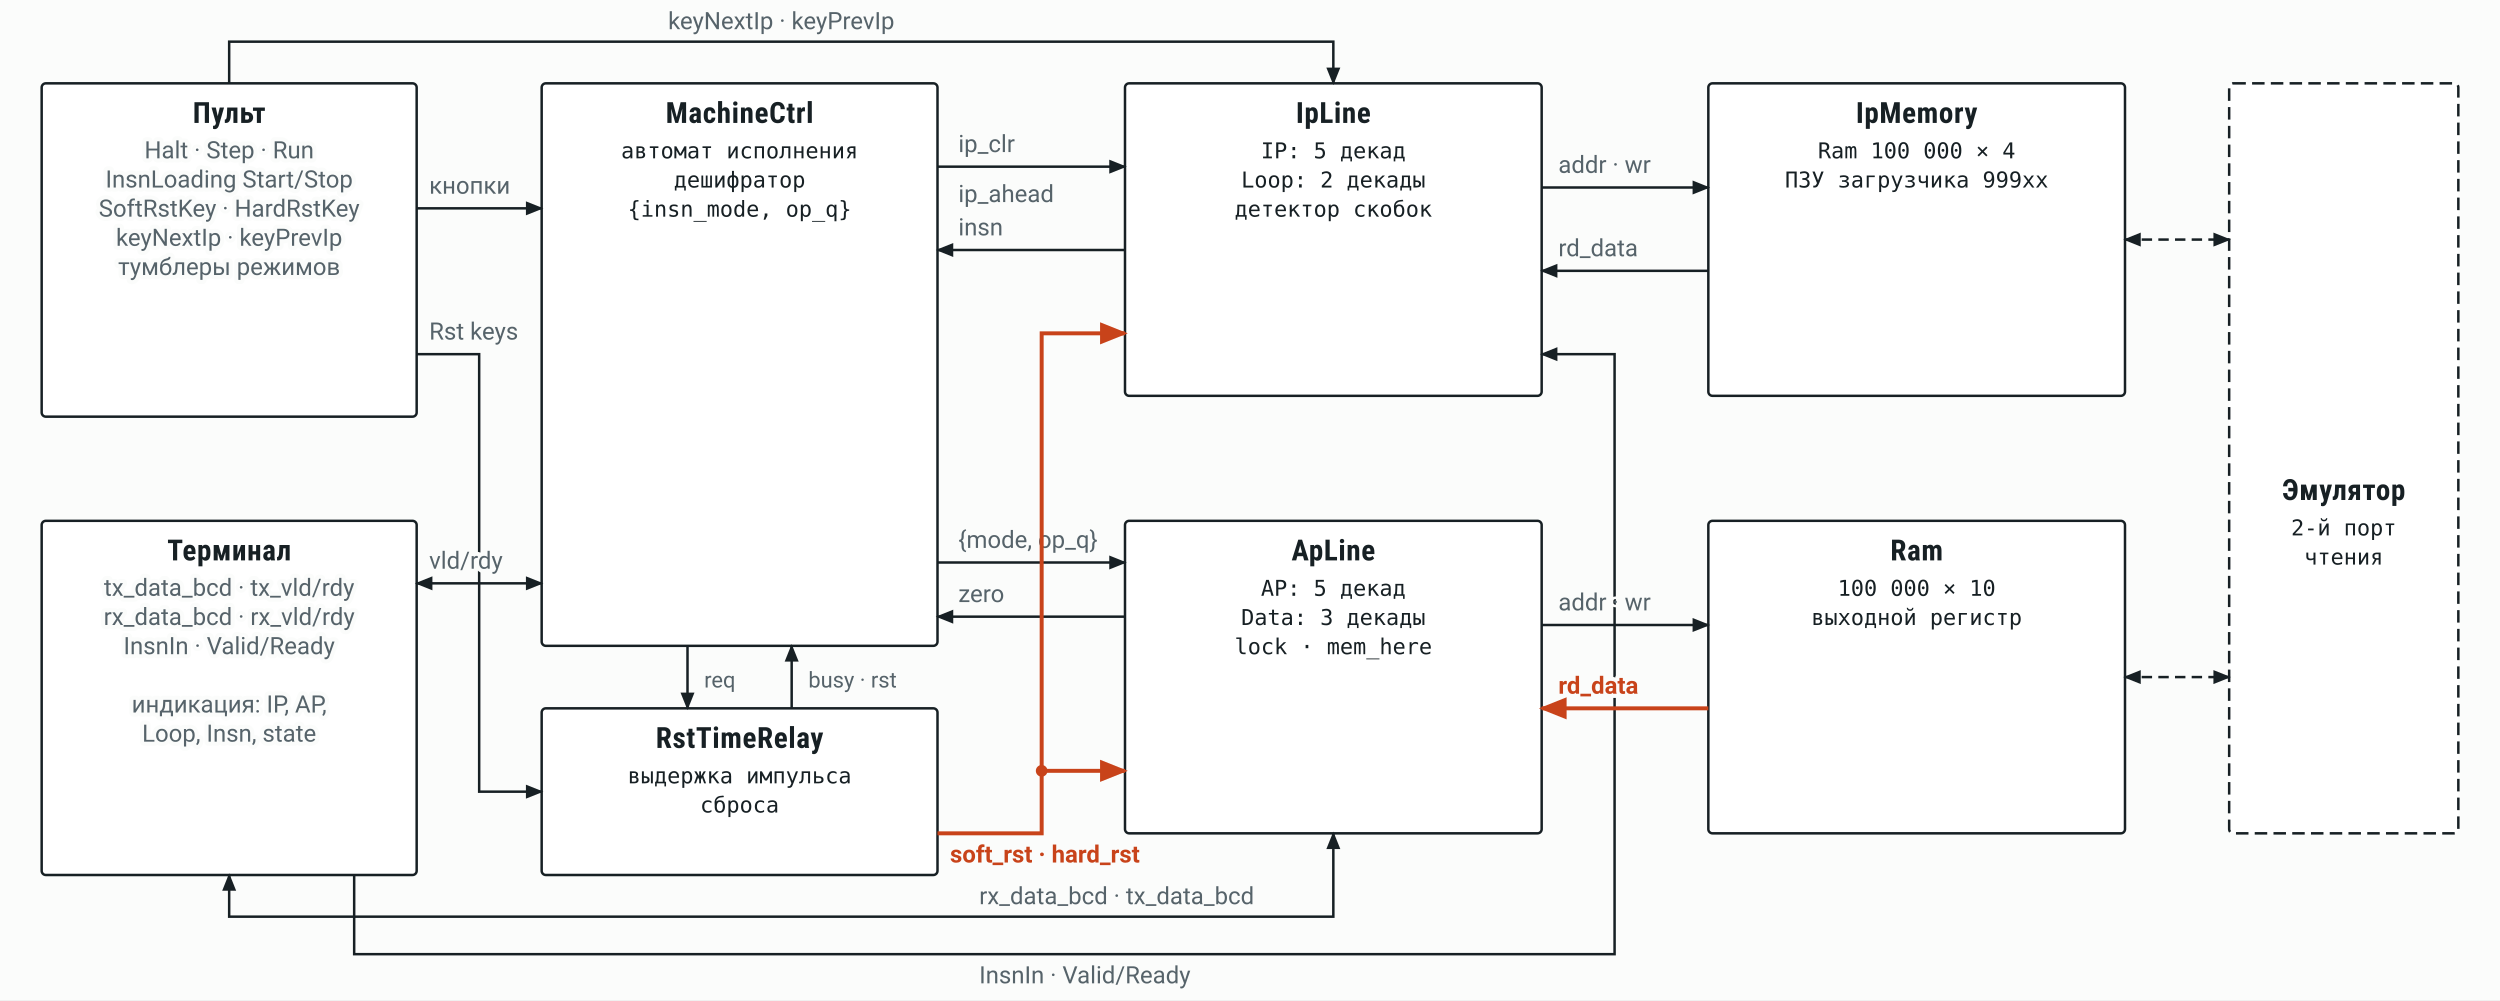
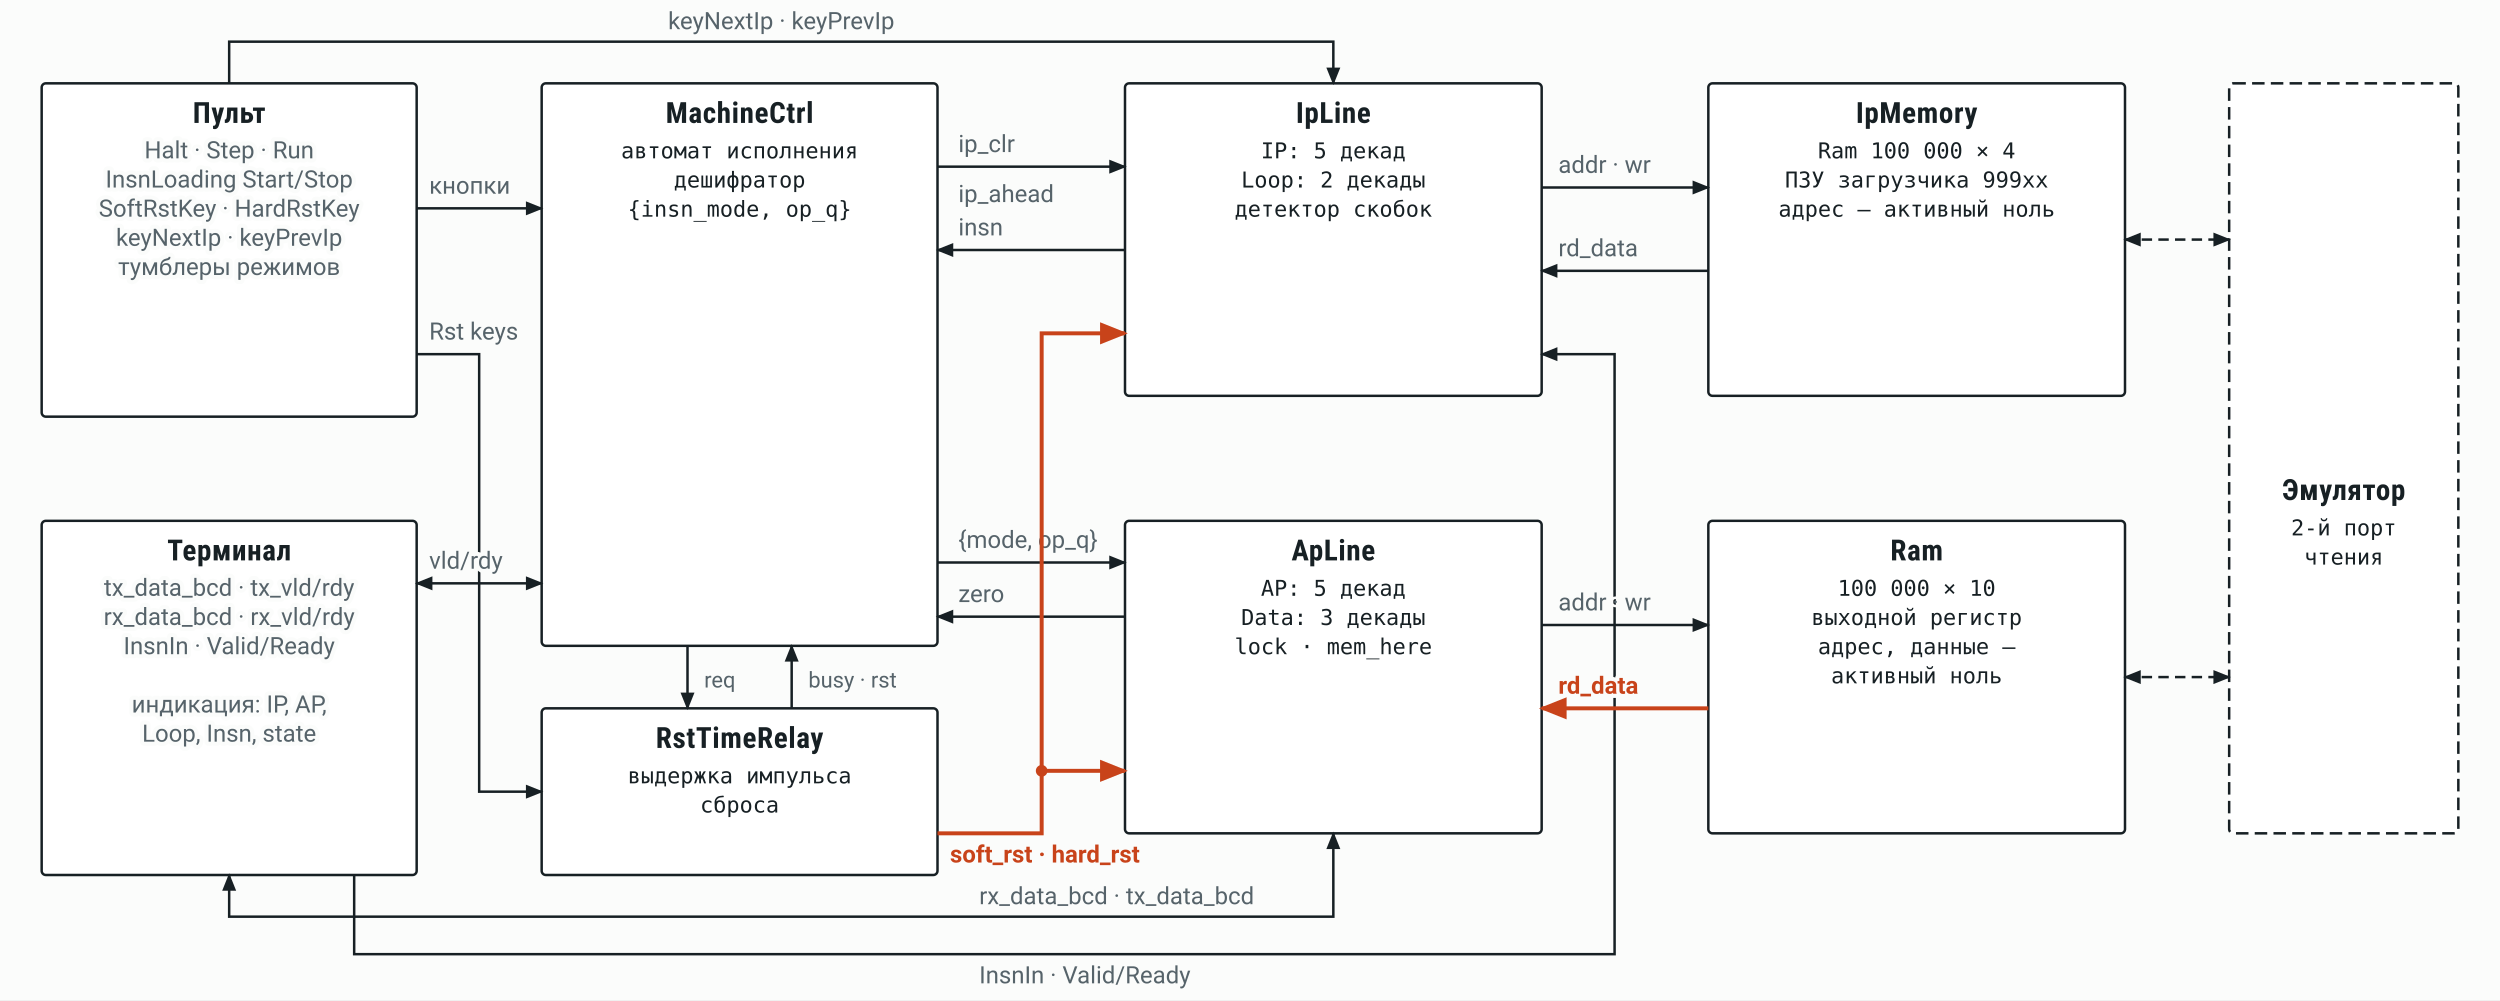
<svg xmlns="http://www.w3.org/2000/svg" viewBox="0 0 1200 480" width="1200" height="480" class="dg" role="img" aria-label="Верхний уровень: пульт и терминал, автомат управления, линия выборки со своей памятью программ, линия данных со своей памятью данных, реле времени, которое держит физические линии сброса всех счётчиков; второй порт памяти — только для эмулятора.">
  <style>
.dg { color: #172024; display: block; height: auto; color: #172024; }
.dg text { fill: currentColor; font-family: "PT Sans", "Segoe UI", Roboto, Helvetica, Arial, sans-serif; font-size: 11px; }
.dg .tt { font-family: "PT Sans Narrow", "Arial Narrow", "Roboto Condensed", Arial, sans-serif; font-weight: 700; font-size: 14px; letter-spacing: 0.02em; }
.dg .tm { font-family: "JetBrains Mono", "DejaVu Sans Mono", Consolas, "Liberation Mono", monospace; font-size: 10.5px; }
.dg .tl { fill: #56636a; font-size: 11.5px; }
.dg .tp { font-family: "JetBrains Mono", "DejaVu Sans Mono", Consolas, "Liberation Mono", monospace; font-size: 11px; }
.dg .tpi { font-family: "JetBrains Mono", "DejaVu Sans Mono", Consolas, "Liberation Mono", monospace; font-size: 10px; fill: #56636a; }
.dg .tn { fill: #56636a; font-size: 10.5px; }
.dg .tg { font-family: "JetBrains Mono", "DejaVu Sans Mono", Consolas, "Liberation Mono", monospace; font-size: 13px; font-weight: 700; }
.dg .ts { font-family: "JetBrains Mono", "DejaVu Sans Mono", Consolas, "Liberation Mono", monospace; font-size: 11.5px; font-weight: 600; }
.dg .tf { font-family: "PT Sans Narrow", "Arial Narrow", "Roboto Condensed", Arial, sans-serif; font-size: 13px; letter-spacing: 0.03em; fill: #56636a; }
.dg .tk { font-family: "PT Sans Narrow", "Arial Narrow", "Roboto Condensed", Arial, sans-serif; font-weight: 700; font-size: 14px; }
.dg .ti { font-family: "JetBrains Mono", "DejaVu Sans Mono", Consolas, "Liberation Mono", monospace; font-size: 8.5px; fill: #56636a; }
.dg .tnum { font-family: "JetBrains Mono", "DejaVu Sans Mono", Consolas, "Liberation Mono", monospace; font-size: 11px; font-weight: 700; fill: #c8431a; }
.dg .tacc { fill: #c8431a; font-weight: 700; font-size: 11.5px; }
.dg .blk { fill: #ffffff; stroke: currentColor; stroke-width: 1.2; }
.dg .blk-opt { fill: #ffffff; stroke: currentColor; stroke-width: 1.2; stroke-dasharray: 6 3; }
.dg .blk-acc { fill: rgba(200, 67, 26, 0.13); stroke: #c8431a; stroke-width: 1.6; }
.dg .frame { fill: none; stroke: #56636a; stroke-width: 1; stroke-dasharray: 2 4; }
.dg .w { fill: none; stroke: currentColor; stroke-width: 1.2; }
.dg .wd { fill: none; stroke: currentColor; stroke-width: 1.2; stroke-dasharray: 5 3; }
.dg .wacc { fill: none; stroke: #c8431a; stroke-width: 1.9; }
.dg .wbus { fill: none; stroke: currentColor; stroke-width: 3.2; }
.dg .wthin { fill: none; stroke: #56636a; stroke-width: 1; }
.dg .wv { fill: none; stroke: currentColor; stroke-width: 1.6; }
.dg .wvacc { fill: none; stroke: #c8431a; stroke-width: 2.1; }
.dg .grid { stroke: #c6cfcd; stroke-width: 1; }
.dg .ah { fill: currentColor; }
.dg .ahg { fill: #c8431a; }
.dg .ahw { fill: #a4126e; }
.dg .wwarn { fill: none; stroke: #a4126e; stroke-width: 1.8; stroke-dasharray: 6 3; }
.dg .twarn { fill: #a4126e; font-weight: 700; font-size: 11.5px; }
.dg .tl, .dg .tn, .dg .tacc, .dg .twarn { paint-order: stroke; stroke: #fbfcfb; stroke-width: 4px; stroke-linejoin: round; }
.dg .dot { fill: currentColor; }
.dg .dot-acc { fill: #c8431a; }
.dg .inv { fill: #ffffff; stroke: currentColor; stroke-width: 1.2; }
.dg .st { fill: #ffffff; stroke: currentColor; stroke-width: 1.3; }
.dg .st-acc { fill: rgba(200, 67, 26, 0.13); stroke: #c8431a; stroke-width: 1.9; }
.dg .st-dim { fill: #e3e9e8; stroke: #56636a; stroke-width: 1.1; stroke-dasharray: 4 3; }
.dg .anode { fill: #e3e9e8; stroke: #56636a; stroke-width: 1; }
.dg .kmain { fill: #ffffff; stroke: currentColor; stroke-width: 1.4; }
.dg .kga { fill: #ffffff; stroke: currentColor; stroke-width: 1.2; }
.dg .kgb { fill: #56636a; }
.dg .lit { fill: #c8431a; stroke: #c8431a; }
.dg .halo { fill: rgba(200, 67, 26, 0.13); }
.dg .tgt { fill: none; stroke: #c8431a; stroke-width: 1.3; stroke-dasharray: 3 3; }
.dg .seg { fill: #ffffff; stroke: currentColor; stroke-width: 1.1; }
.dg .seg-acc { fill: rgba(200, 67, 26, 0.13); stroke: #c8431a; stroke-width: 1.4; }
.dg .seg-off { fill: #e3e9e8; stroke: #56636a; stroke-width: 1; }
</style>
  <rect x="0" y="0" width="1200" height="480" fill="#fbfcfb" />
  <defs>
    <marker id="top-a" viewBox="0 0 10 10" refX="9" refY="5" markerWidth="7" markerHeight="7" orient="auto-start-reverse">
      <path d="M0,1 L10,5 L0,9 z" fill="#172024" stroke="none" stroke-width="0" class="ah" />
    </marker>
    <marker id="top-ag" viewBox="0 0 10 10" refX="9" refY="5" markerWidth="7" markerHeight="7" orient="auto-start-reverse">
      <path d="M0,1 L10,5 L0,9 z" fill="#c8431a" stroke="none" stroke-width="0" class="ahg" />
    </marker>
    <marker id="top-aw" viewBox="0 0 10 10" refX="9" refY="5" markerWidth="7" markerHeight="7" orient="auto-start-reverse">
      <path d="M0,1 L10,5 L0,9 z" fill="#a4126e" stroke="none" stroke-width="0" class="ahw" />
    </marker>
  </defs>
  <g transform="translate(0,0)">
    <rect x="20" y="40" width="180" height="160" rx="2" fill="#ffffff" stroke="#172024" stroke-width="1.2" class="blk" />
    <text x="110" y="59" fill="#172024" font-size="14" font-family="sans-serif" class="tt" text-anchor="middle">Пульт</text>
    <text x="110" y="76" fill="#56636a" font-size="11" font-family="sans-serif" class="tl" text-anchor="middle">Halt · Step · Run</text>
    <text x="110" y="90" fill="#56636a" font-size="11" font-family="sans-serif" class="tl" text-anchor="middle">InsnLoading Start/Stop</text>
    <text x="110" y="104" fill="#56636a" font-size="11" font-family="sans-serif" class="tl" text-anchor="middle">SoftRstKey · HardRstKey</text>
    <text x="110" y="118" fill="#56636a" font-size="11" font-family="sans-serif" class="tl" text-anchor="middle">keyNextIp · keyPrevIp</text>
    <text x="110" y="132" fill="#56636a" font-size="11" font-family="sans-serif" class="tl" text-anchor="middle">тумблеры режимов</text>
    <rect x="20" y="250" width="180" height="170" rx="2" fill="#ffffff" stroke="#172024" stroke-width="1.2" class="blk" />
    <text x="110" y="269" fill="#172024" font-size="14" font-family="sans-serif" class="tt" text-anchor="middle">Терминал</text>
    <text x="110" y="286" fill="#56636a" font-size="11" font-family="sans-serif" class="tl" text-anchor="middle">tx_data_bcd · tx_vld/rdy</text>
    <text x="110" y="300" fill="#56636a" font-size="11" font-family="sans-serif" class="tl" text-anchor="middle">rx_data_bcd · rx_vld/rdy</text>
    <text x="110" y="314" fill="#56636a" font-size="11" font-family="sans-serif" class="tl" text-anchor="middle">InsnIn · Valid/Ready</text>
    <text x="110" y="328" fill="#56636a" font-size="11" font-family="sans-serif" class="tl" text-anchor="middle" />
    <text x="110" y="342" fill="#56636a" font-size="11" font-family="sans-serif" class="tl" text-anchor="middle">индикация: IP, AP,</text>
    <text x="110" y="356" fill="#56636a" font-size="11" font-family="sans-serif" class="tl" text-anchor="middle">Loop, Insn, state</text>
    <rect x="260" y="40" width="190" height="270" rx="2" fill="#ffffff" stroke="#172024" stroke-width="1.2" class="blk" />
    <text x="355" y="59" fill="#172024" font-size="14" font-family="sans-serif" class="tt" text-anchor="middle">MachineCtrl</text>
    <text x="355" y="76" fill="#172024" font-size="11" font-family="sans-serif" class="tm" text-anchor="middle">автомат исполнения</text>
    <text x="355" y="90" fill="#172024" font-size="11" font-family="sans-serif" class="tm" text-anchor="middle">дешифратор</text>
    <text x="355" y="104" fill="#172024" font-size="11" font-family="sans-serif" class="tm" text-anchor="middle">{insn_mode, op_q}</text>
    <rect x="260" y="340" width="190" height="80" rx="2" fill="#ffffff" stroke="#172024" stroke-width="1.2" class="blk" />
    <text x="355" y="359" fill="#172024" font-size="14" font-family="sans-serif" class="tt" text-anchor="middle">RstTimeRelay</text>
    <text x="355" y="376" fill="#172024" font-size="11" font-family="sans-serif" class="tm" text-anchor="middle">выдержка импульса</text>
    <text x="355" y="390" fill="#172024" font-size="11" font-family="sans-serif" class="tm" text-anchor="middle">сброса</text>
    <rect x="540" y="40" width="200" height="150" rx="2" fill="#ffffff" stroke="#172024" stroke-width="1.2" class="blk" />
    <text x="640" y="59" fill="#172024" font-size="14" font-family="sans-serif" class="tt" text-anchor="middle">IpLine</text>
    <text x="640" y="76" fill="#172024" font-size="11" font-family="sans-serif" class="tm" text-anchor="middle">IP: 5 декад</text>
    <text x="640" y="90" fill="#172024" font-size="11" font-family="sans-serif" class="tm" text-anchor="middle">Loop: 2 декады</text>
    <text x="640" y="104" fill="#172024" font-size="11" font-family="sans-serif" class="tm" text-anchor="middle">детектор скобок</text>
    <rect x="820" y="40" width="200" height="150" rx="2" fill="#ffffff" stroke="#172024" stroke-width="1.2" class="blk" />
    <text x="920" y="59" fill="#172024" font-size="14" font-family="sans-serif" class="tt" text-anchor="middle">IpMemory</text>
    <text x="920" y="76" fill="#172024" font-size="11" font-family="sans-serif" class="tm" text-anchor="middle">Ram 100 000 × 4</text>
    <text x="920" y="90" fill="#172024" font-size="11" font-family="sans-serif" class="tm" text-anchor="middle">ПЗУ загрузчика 999xx</text>
+     <text x="920" y="104" fill="#172024" font-size="11" font-family="sans-serif" class="tm" text-anchor="middle">адрес — активный ноль</text>
    <rect x="540" y="250" width="200" height="150" rx="2" fill="#ffffff" stroke="#172024" stroke-width="1.2" class="blk" />
    <text x="640" y="269" fill="#172024" font-size="14" font-family="sans-serif" class="tt" text-anchor="middle">ApLine</text>
    <text x="640" y="286" fill="#172024" font-size="11" font-family="sans-serif" class="tm" text-anchor="middle">AP: 5 декад</text>
    <text x="640" y="300" fill="#172024" font-size="11" font-family="sans-serif" class="tm" text-anchor="middle">Data: 3 декады</text>
    <text x="640" y="314" fill="#172024" font-size="11" font-family="sans-serif" class="tm" text-anchor="middle">lock · mem_here</text>
    <rect x="820" y="250" width="200" height="150" rx="2" fill="#ffffff" stroke="#172024" stroke-width="1.2" class="blk" />
    <text x="920" y="269" fill="#172024" font-size="14" font-family="sans-serif" class="tt" text-anchor="middle">Ram</text>
    <text x="920" y="286" fill="#172024" font-size="11" font-family="sans-serif" class="tm" text-anchor="middle">100 000 × 10</text>
    <text x="920" y="300" fill="#172024" font-size="11" font-family="sans-serif" class="tm" text-anchor="middle">выходной регистр</text>
+     <text x="920" y="314" fill="#172024" font-size="11" font-family="sans-serif" class="tm" text-anchor="middle">адрес, данные —</text>
+     <text x="920" y="328" fill="#172024" font-size="11" font-family="sans-serif" class="tm" text-anchor="middle">активный ноль</text>
    <rect x="1070" y="40" width="110" height="360" rx="2" fill="#ffffff" stroke="#172024" stroke-width="1.2" class="blk-opt" />
    <text x="1125" y="240" fill="#172024" font-size="14" font-family="sans-serif" class="tt" text-anchor="middle">Эмулятор</text>
    <text x="1125" y="257" fill="#172024" font-size="11" font-family="sans-serif" class="tm" text-anchor="middle">2-й порт</text>
    <text x="1125" y="271" fill="#172024" font-size="11" font-family="sans-serif" class="tm" text-anchor="middle">чтения</text>
    <polyline points="200,100 260,100" fill="none" stroke="#172024" stroke-width="1.2" class="w" marker-end="url(#top-a)" />
    <text x="206" y="93" fill="#56636a" font-size="11" font-family="sans-serif" class="tl" text-anchor="start">кнопки</text>
    <polyline points="200,170 230,170 230,380 260,380" fill="none" stroke="#172024" stroke-width="1.2" class="w" marker-end="url(#top-a)" />
    <text x="206" y="163" fill="#56636a" font-size="11" font-family="sans-serif" class="tl" text-anchor="start">Rst keys</text>
    <polyline points="110,40 110,20 640,20 640,40" fill="none" stroke="#172024" stroke-width="1.2" class="w" marker-end="url(#top-a)" />
    <text x="375" y="14" fill="#56636a" font-size="11" font-family="sans-serif" class="tl" text-anchor="middle">keyNextIp · keyPrevIp</text>
    <polyline points="200,280 260,280" fill="none" stroke="#172024" stroke-width="1.2" class="w" marker-end="url(#top-a)" marker-start="url(#top-a)" />
    <text x="206" y="273" fill="#56636a" font-size="11" font-family="sans-serif" class="tl" text-anchor="start">vld/rdy</text>
    <polyline points="110,420 110,440 640,440 640,400" fill="none" stroke="#172024" stroke-width="1.2" class="w" marker-end="url(#top-a)" marker-start="url(#top-a)" />
    <text x="470" y="434" fill="#56636a" font-size="11" font-family="sans-serif" class="tl" text-anchor="start">rx_data_bcd · tx_data_bcd</text>
    <polyline points="170,420 170,458 775,458 775,170 740,170" fill="none" stroke="#172024" stroke-width="1.2" class="w" marker-end="url(#top-a)" />
    <text x="470" y="472" fill="#56636a" font-size="11" font-family="sans-serif" class="tl" text-anchor="start">InsnIn · Valid/Ready</text>
    <polyline points="450,80 540,80" fill="none" stroke="#172024" stroke-width="1.2" class="w" marker-end="url(#top-a)" />
    <text x="460" y="73" fill="#56636a" font-size="11" font-family="sans-serif" class="tl" text-anchor="start">ip_clr</text>
    <text x="460" y="97" fill="#56636a" font-size="11" font-family="sans-serif" class="tl" text-anchor="start">ip_ahead</text>
    <polyline points="540,120 450,120" fill="none" stroke="#172024" stroke-width="1.2" class="w" marker-end="url(#top-a)" />
    <text x="460" y="113" fill="#56636a" font-size="11" font-family="sans-serif" class="tl" text-anchor="start">insn</text>
    <polyline points="450,270 540,270" fill="none" stroke="#172024" stroke-width="1.2" class="w" marker-end="url(#top-a)" />
    <text x="460" y="263" fill="#56636a" font-size="11" font-family="sans-serif" class="tl" text-anchor="start">{mode, op_q}</text>
    <polyline points="540,296 450,296" fill="none" stroke="#172024" stroke-width="1.2" class="w" marker-end="url(#top-a)" />
    <text x="460" y="289" fill="#56636a" font-size="11" font-family="sans-serif" class="tl" text-anchor="start">zero</text>
    <polyline points="330,310 330,340" fill="none" stroke="#172024" stroke-width="1.2" class="w" marker-end="url(#top-a)" />
    <polyline points="380,340 380,310" fill="none" stroke="#172024" stroke-width="1.2" class="w" marker-end="url(#top-a)" />
    <text x="338" y="330" fill="#56636a" font-size="10.5" font-family="sans-serif" class="tn" text-anchor="start">req</text>
    <text x="388" y="330" fill="#56636a" font-size="10.5" font-family="sans-serif" class="tn" text-anchor="start">busy · rst</text>
    <polyline points="450,400 500,400 500,160 540,160" fill="none" stroke="#c8431a" stroke-width="1.9" class="wacc" marker-end="url(#top-ag)" />
    <text x="456" y="414" fill="#c8431a" font-size="11" font-family="sans-serif" class="tacc" text-anchor="start">soft_rst · hard_rst</text>
    <circle cx="500" cy="370" r="2.8" fill="#c8431a" stroke="none" stroke-width="0" class="dot-acc" />
    <polyline points="500,370 540,370" fill="none" stroke="#c8431a" stroke-width="1.9" class="wacc" marker-end="url(#top-ag)" />
    <polyline points="740,90 820,90" fill="none" stroke="#172024" stroke-width="1.2" class="w" marker-end="url(#top-a)" />
    <text x="748" y="83" fill="#56636a" font-size="11" font-family="sans-serif" class="tl" text-anchor="start">addr · wr</text>
    <polyline points="820,130 740,130" fill="none" stroke="#172024" stroke-width="1.2" class="w" marker-end="url(#top-a)" />
    <text x="748" y="123" fill="#56636a" font-size="11" font-family="sans-serif" class="tl" text-anchor="start">rd_data</text>
    <polyline points="740,300 820,300" fill="none" stroke="#172024" stroke-width="1.2" class="w" marker-end="url(#top-a)" />
    <text x="748" y="293" fill="#56636a" font-size="11" font-family="sans-serif" class="tl" text-anchor="start">addr · wr</text>
    <polyline points="820,340 740,340" fill="none" stroke="#c8431a" stroke-width="1.9" class="wacc" marker-end="url(#top-ag)" />
    <text x="748" y="333" fill="#c8431a" font-size="11" font-family="sans-serif" class="tacc" text-anchor="start">rd_data</text>
    <polyline points="1020,115 1070,115" fill="none" stroke="#172024" stroke-width="1.2" stroke-dasharray="5 3" class="wd" marker-end="url(#top-a)" marker-start="url(#top-a)" />
    <polyline points="1020,325 1070,325" fill="none" stroke="#172024" stroke-width="1.2" stroke-dasharray="5 3" class="wd" marker-end="url(#top-a)" marker-start="url(#top-a)" />
  </g>
</svg>
